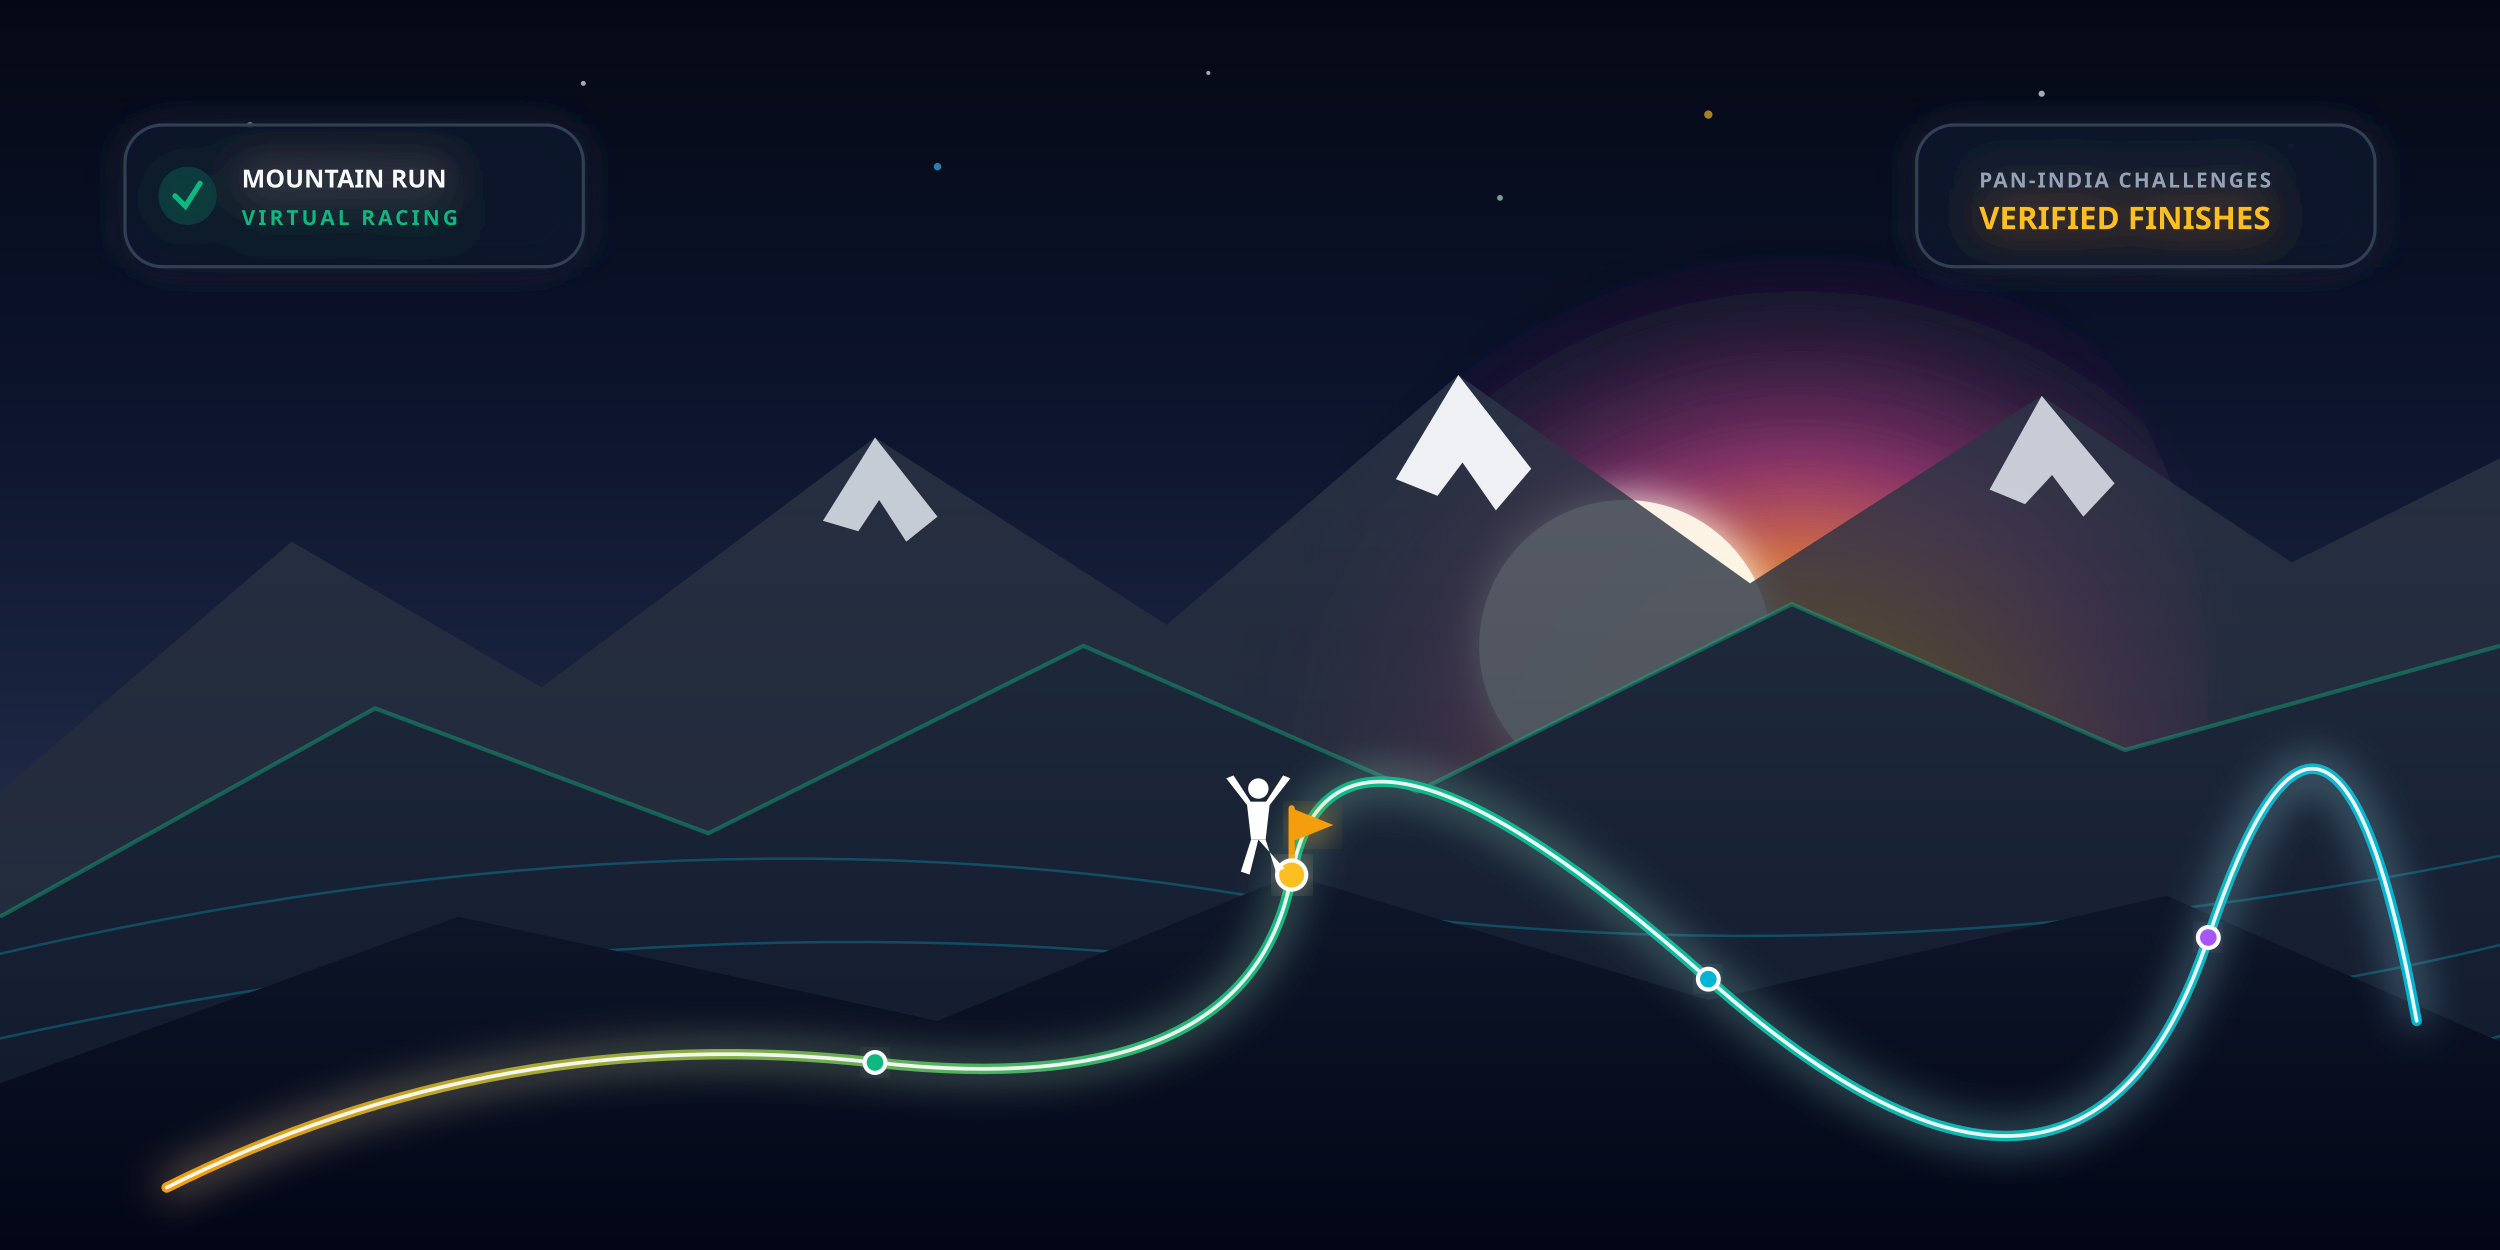
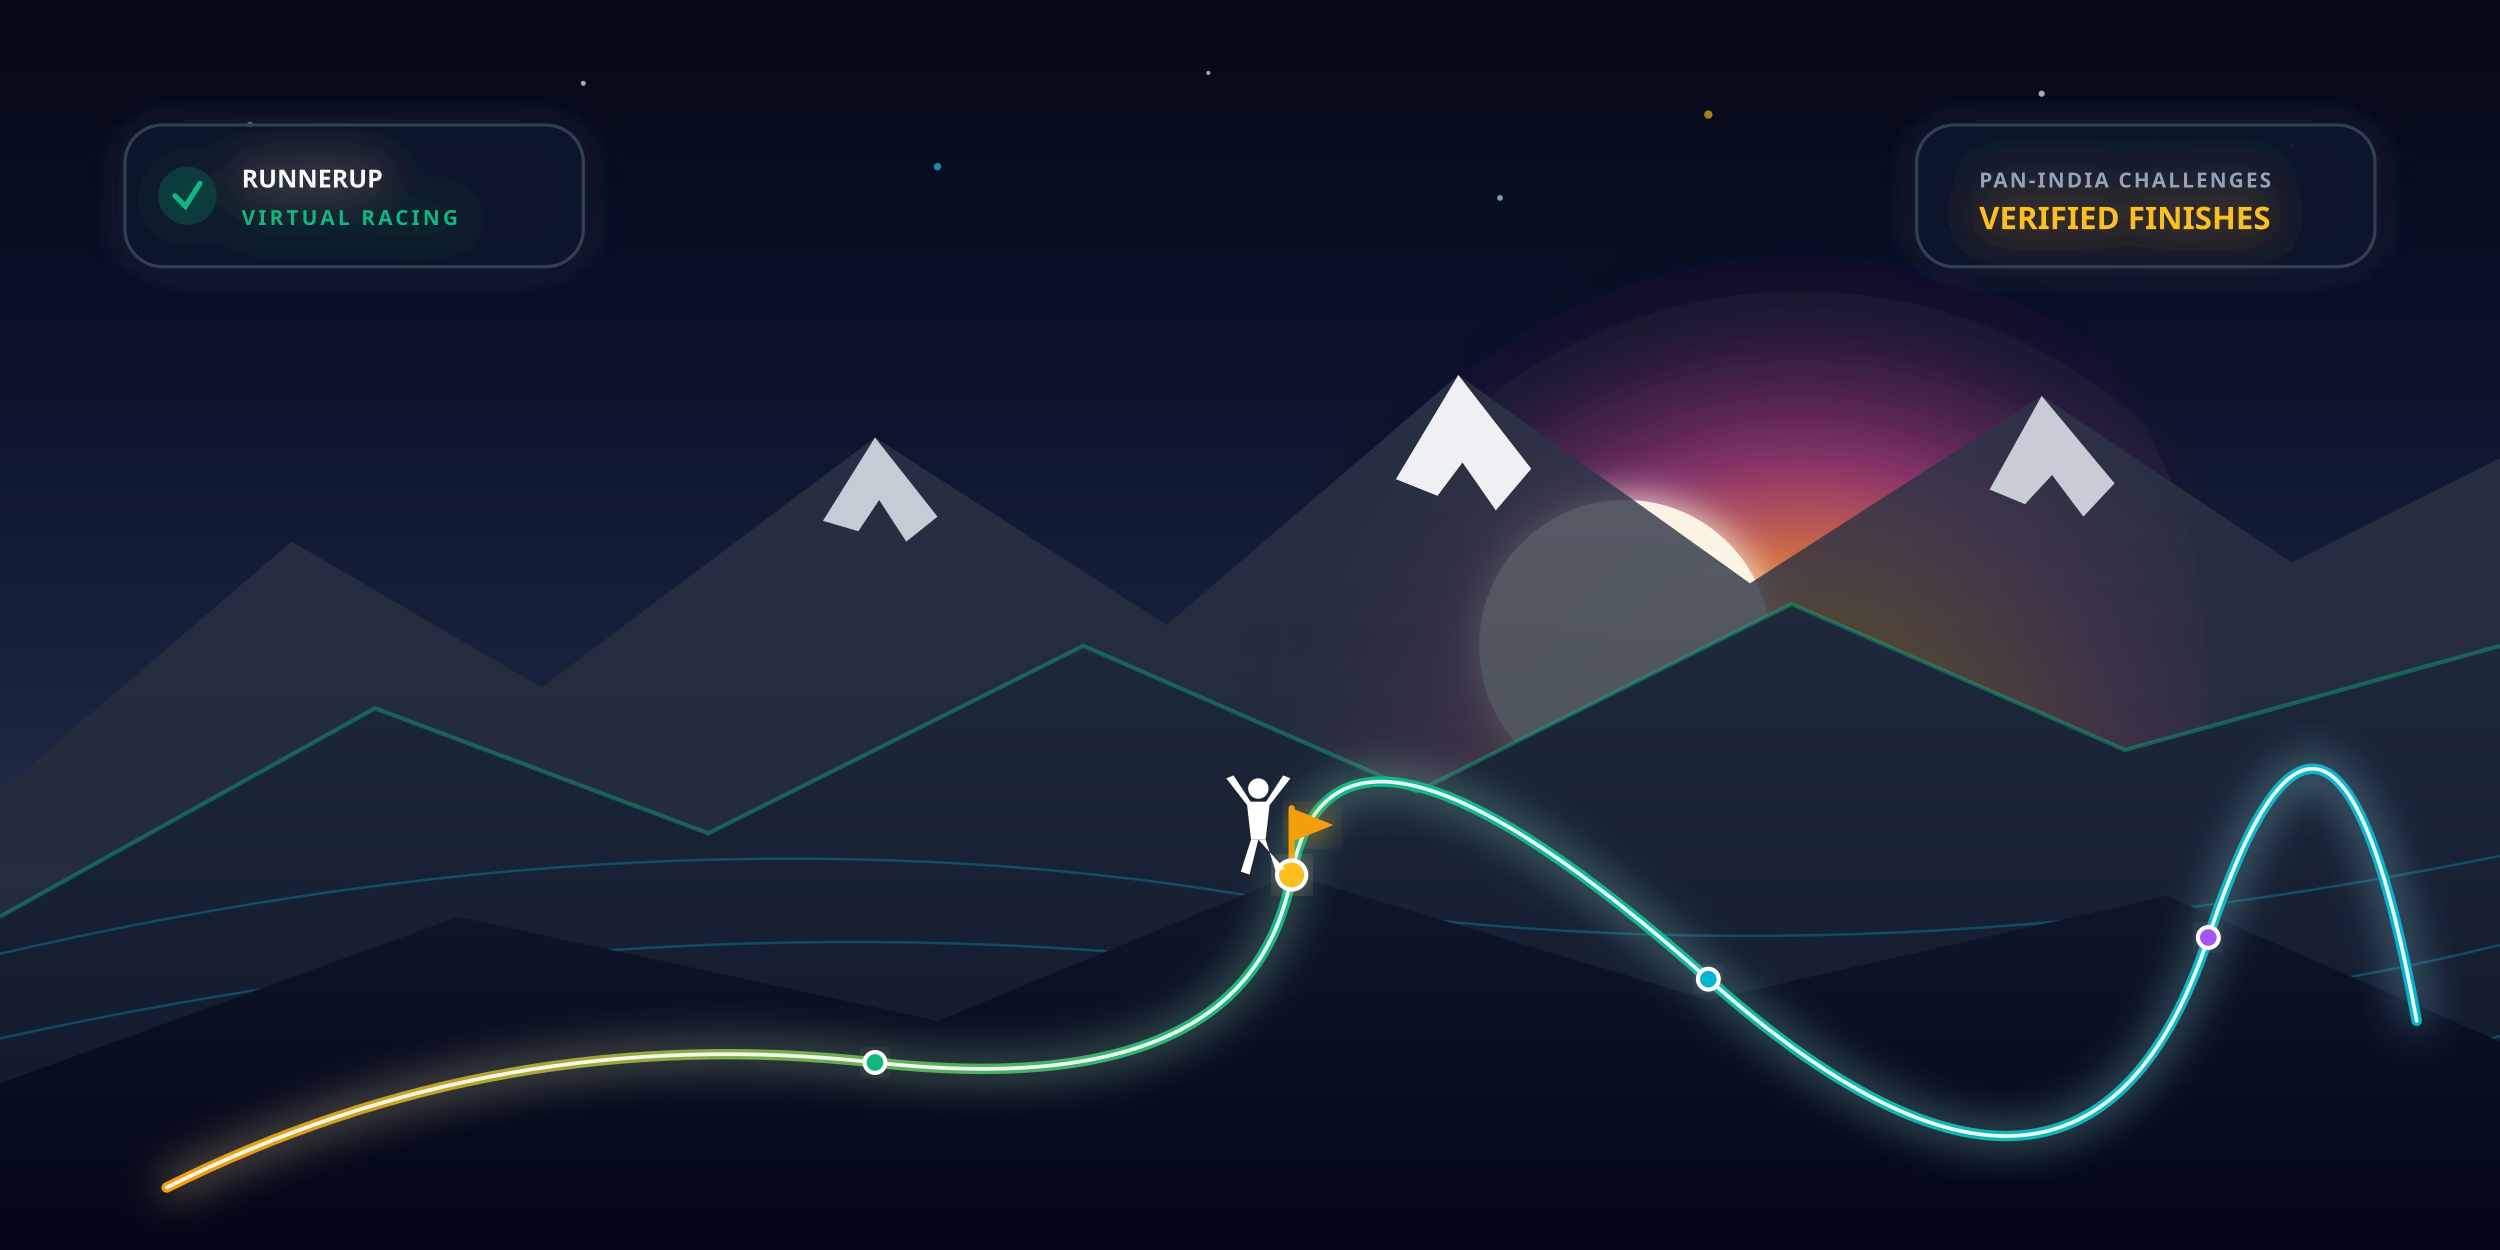
<svg xmlns="http://www.w3.org/2000/svg" viewBox="0 0 1200 600" width="100%" height="100%">
  <defs>
    <linearGradient id="heroSky" x1="0%" y1="0%" x2="0%" y2="100%">
      <stop offset="0%" stop-color="#050814" />
      <stop offset="30%" stop-color="#0b132b" />
      <stop offset="60%" stop-color="#1c2541" />
      <stop offset="85%" stop-color="#3a506b" />
      <stop offset="100%" stop-color="#0d9488" />
    </linearGradient>
    <radialGradient id="heroSun" cx="65%" cy="60%" r="50%">
      <stop offset="0%" stop-color="#fef08a" stop-opacity="1" />
      <stop offset="30%" stop-color="#f59e0b" stop-opacity="0.8" />
      <stop offset="60%" stop-color="#ec4899" stop-opacity="0.3" />
      <stop offset="100%" stop-color="#0f172a" stop-opacity="0" />
    </radialGradient>
    <linearGradient id="backPeaks" x1="0%" y1="0%" x2="0%" y2="100%">
      <stop offset="0%" stop-color="#2d3748" />
      <stop offset="100%" stop-color="#1a202c" />
    </linearGradient>
    <linearGradient id="midPeaks" x1="0%" y1="0%" x2="0%" y2="100%">
      <stop offset="0%" stop-color="#1e293b" />
      <stop offset="100%" stop-color="#0f172a" />
    </linearGradient>
    <linearGradient id="forePeaks" x1="0%" y1="0%" x2="0%" y2="100%">
      <stop offset="0%" stop-color="#0f172a" />
      <stop offset="100%" stop-color="#020617" />
    </linearGradient>
    <linearGradient id="goldNeon" x1="0%" y1="0%" x2="100%" y2="0%">
      <stop offset="0%" stop-color="#f59e0b" />
      <stop offset="50%" stop-color="#10b981" />
      <stop offset="100%" stop-color="#06b6d4" />
    </linearGradient>
    <filter id="heroGlow" x="-20%" y="-20%" width="140%" height="140%">
      <feGaussianBlur stdDeviation="10" result="blur" />
      <feComposite in="SourceGraphic" in2="blur" operator="over" />
    </filter>
  </defs>
  <rect width="1200" height="600" fill="url(#heroSky)" />
  <g opacity="0.65">
    <circle cx="120" cy="60" r="1.5" fill="#fff" />
    <circle cx="280" cy="40" r="1.2" fill="#fff" />
    <circle cx="450" cy="80" r="1.8" fill="#38bdf8" />
    <circle cx="580" cy="35" r="1" fill="#fff" />
    <circle cx="820" cy="55" r="2" fill="#fbbf24" />
    <circle cx="980" cy="45" r="1.5" fill="#fff" />
    <circle cx="1100" cy="70" r="1.2" fill="#fff" />
    <circle cx="200" cy="110" r="1" fill="#fff" />
    <circle cx="720" cy="95" r="1.4" fill="#a7f3d0" />
  </g>
  <circle cx="780" cy="330" r="280" fill="url(#heroSun)" filter="url(#heroGlow)" />
  <circle cx="780" cy="310" r="70" fill="#fffbeb" opacity="0.95" filter="url(#heroGlow)" />
  <polygon points="0,380 140,260 260,330 420,210 560,300 700,180 840,280 980,190 1100,270 1200,220 1200,600 0,600" fill="url(#backPeaks)" opacity="0.8" />
  <polygon points="420,210 395,250 412,255 422,240 435,260 450,248" fill="#e2e8f0" opacity="0.85" />
  <polygon points="700,180 670,230 690,238 702,222 718,245 735,225" fill="#f8fafc" opacity="0.95" />
  <polygon points="980,190 955,235 972,242 985,228 1000,248 1015,232" fill="#e2e8f0" opacity="0.85" />
  <polygon points="0,440 180,340 340,400 520,310 680,380 860,290 1020,360 1200,310 1200,600 0,600" fill="url(#midPeaks)" />
  <polyline points="0,440 180,340 340,400 520,310 680,380 860,290 1020,360 1200,310" fill="none" stroke="#10b981" stroke-width="2" opacity="0.4" />
  <g opacity="0.3" stroke="#06b6d4" stroke-width="1.2" fill="none">
    <path d="M -50,470 Q 300,380 600,430 T 1250,400" />
    <path d="M -50,510 Q 320,420 650,470 T 1250,440" />
    <path d="M -50,550 Q 350,460 700,510 T 1250,480" />
  </g>
  <polygon points="0,520 220,440 450,490 620,420 820,480 1040,430 1200,500 1200,600 0,600" fill="url(#forePeaks)" />
  <g filter="url(#heroGlow)">
    <path d="M 80,570 Q 240,490 420,510 T 620,420 T 820,470 T 1060,450 T 1160,490" fill="none" stroke="url(#goldNeon)" stroke-width="5" stroke-linecap="round" />
    <path d="M 80,570 Q 240,490 420,510 T 620,420 T 820,470 T 1060,450 T 1160,490" fill="none" stroke="#ffffff" stroke-width="1.8" stroke-linecap="round" opacity="0.9" />
  </g>
  <g transform="translate(420, 510)">
    <circle cx="0" cy="0" r="5" fill="#10b981" stroke="#fff" stroke-width="2" filter="url(#heroGlow)" />
  </g>
  <g transform="translate(620, 420)">
    <line x1="0" y1="0" x2="0" y2="-32" stroke="#f59e0b" stroke-width="3" stroke-linecap="round" />
    <polygon points="0,-32 20,-24 0,-16" fill="#f59e0b" filter="url(#heroGlow)" />
    <circle cx="0" cy="0" r="7" fill="#fbbf24" stroke="#fff" stroke-width="2" filter="url(#heroGlow)" />
    <g transform="translate(-16, -10) scale(0.7)">
      <circle cx="0" cy="-45" r="7" fill="#ffffff" />
      <path d="M -8,-36 L 8,-36 L 5,-10 L -5,-10 Z" fill="#ffffff" />
      <path d="M -8,-34 L -22,-52 L -17,-54 L -4,-34" fill="#ffffff" />
      <path d="M 8,-34 L 22,-52 L 17,-54 L 4,-34" fill="#ffffff" />
      <path d="M -5,-10 L -12,12 L -6,14 L 0,-10" fill="#ffffff" />
      <path d="M 5,-10 L 12,12 L 18,10 L 0,-10" fill="#ffffff" />
    </g>
  </g>
  <g transform="translate(820, 470)">
    <circle cx="0" cy="0" r="5" fill="#06b6d4" stroke="#fff" stroke-width="2" filter="url(#heroGlow)" />
  </g>
  <g transform="translate(1060, 450)">
    <circle cx="0" cy="0" r="5" fill="#a855f7" stroke="#fff" stroke-width="2" filter="url(#heroGlow)" />
  </g>
  <g transform="translate(60, 60)" filter="url(#heroGlow)">
    <rect width="220" height="68" rx="18" fill="#0f172a" fill-opacity="0.85" stroke="#334155" stroke-width="1.5" />
    <circle cx="30" cy="34" r="14" fill="#10b981" fill-opacity="0.2" />
    <path d="M 24,34 L 29,39 L 36,28" fill="none" stroke="#10b981" stroke-width="2.5" stroke-linecap="round" />
-     <text x="56" y="30" fill="#f8fafc" font-family="sans-serif" font-size="12" font-weight="800">MOUNTAIN RUN</text>
+     <text x="56" y="30" fill="#f8fafc" font-family="sans-serif" font-size="12" font-weight="800">RUNNERUP</text>
    <text x="56" y="48" fill="#10b981" font-family="sans-serif" font-size="10" font-weight="700" letter-spacing="1.5">VIRTUAL RACING</text>
  </g>
  <g transform="translate(920, 60)" filter="url(#heroGlow)">
    <rect width="220" height="68" rx="18" fill="#0f172a" fill-opacity="0.85" stroke="#334155" stroke-width="1.5" />
    <text x="30" y="30" fill="#94a3b8" font-family="sans-serif" font-size="10" font-weight="700" letter-spacing="1">PAN-INDIA CHALLENGES</text>
    <text x="30" y="50" fill="#fbbf24" font-family="sans-serif" font-size="15" font-weight="900">VERIFIED FINISHES</text>
  </g>
</svg>
